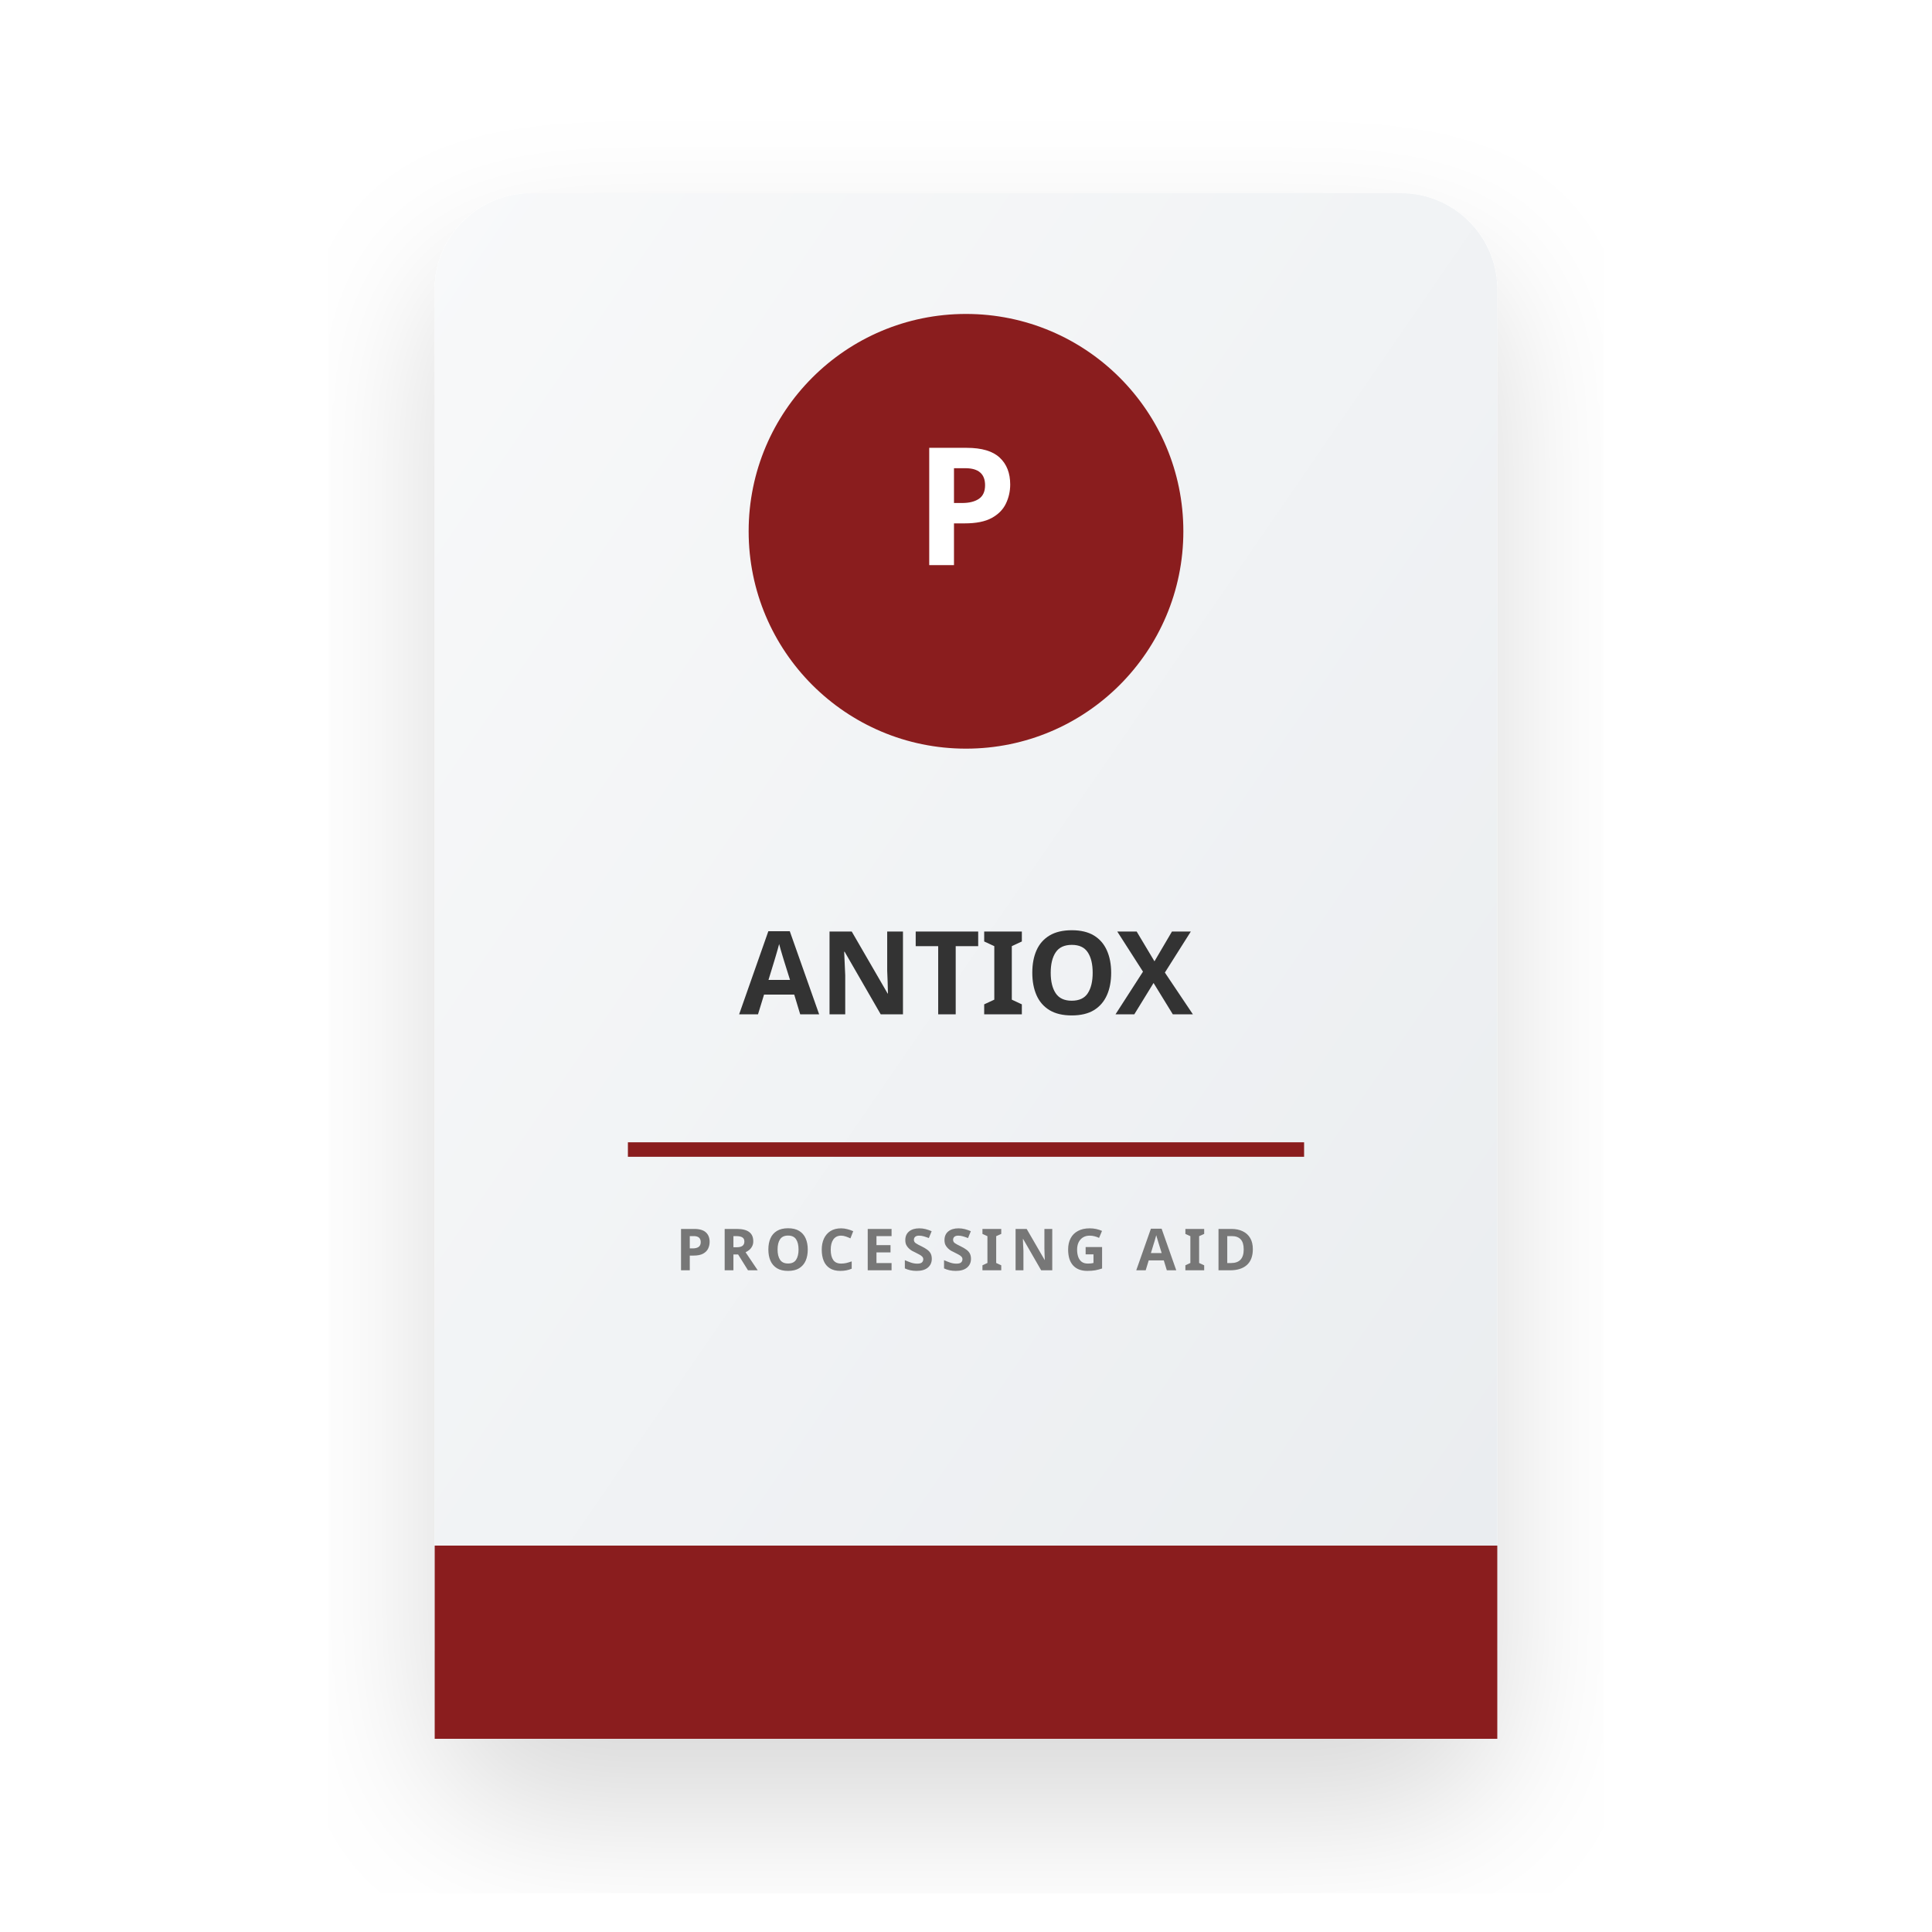
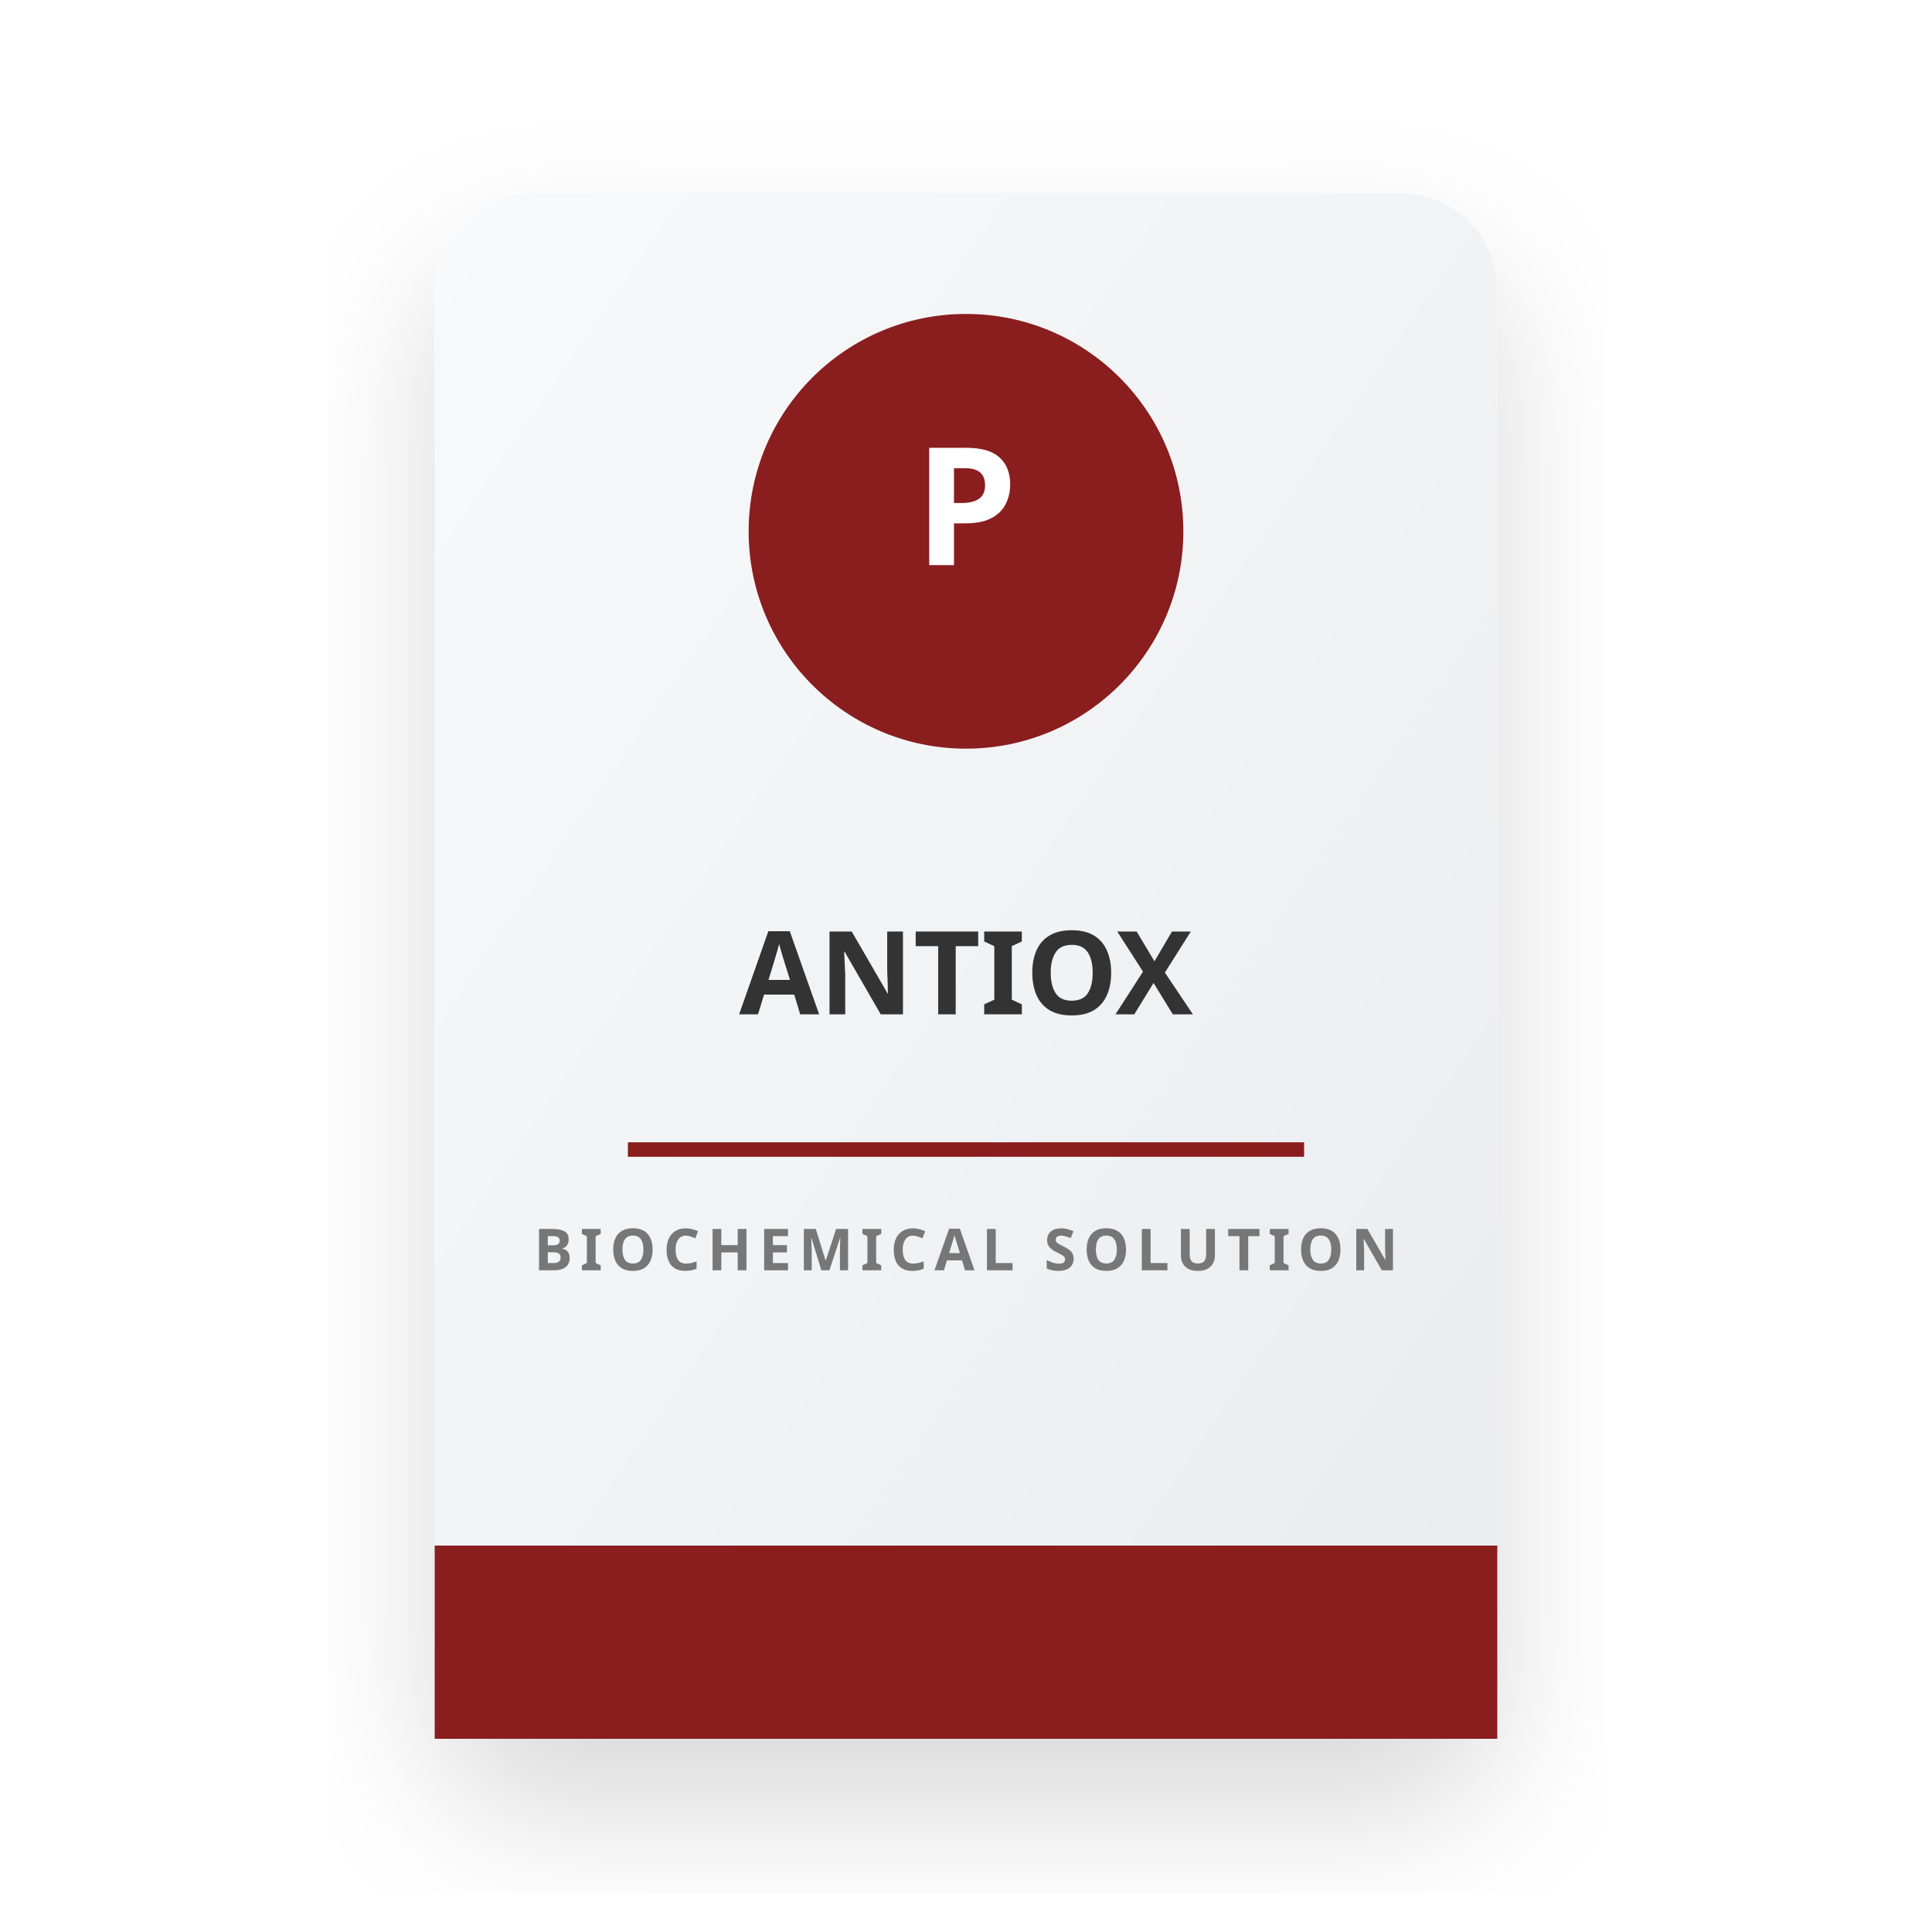
<svg xmlns="http://www.w3.org/2000/svg" width="400" height="400" viewBox="0 0 400 400">
  <defs>
    <linearGradient id="grad" x1="0%" y1="0%" x2="100%" y2="100%">
      <stop offset="0%" style="stop-color:#f8f9fa;stop-opacity:1" />
      <stop offset="100%" style="stop-color:#e9ecef;stop-opacity:1" />
    </linearGradient>
    <filter id="shadow">
      <feDropShadow dx="0" dy="15" stdDeviation="15" flood-opacity="0.15" />
    </filter>
  </defs>
  <rect width="400" height="400" fill="#ffffff" />
  <rect x="90" y="40" width="220" height="320" rx="20" ry="20" fill="url(#grad)" filter="url(#shadow)" />
  <rect x="90" y="320" width="220" height="40" rx="0" ry="0" fill="#8a1d1e" />
  <circle cx="200" cy="110" r="45" fill="#8a1d1e" />
  <text x="200" y="117" font-family="sans-serif" font-weight="bold" font-size="34" fill="#ffffff" text-anchor="middle">P</text>
  <text x="200" y="210" font-family="sans-serif" font-weight="bold" font-size="24" fill="#333333" text-anchor="middle">ANTIOX</text>
  <line x1="130" y1="238" x2="270" y2="238" stroke="#8a1d1e" stroke-width="3" />
-   <text x="200" y="263" font-family="sans-serif" font-weight="bold" font-size="12" fill="#777777" text-anchor="middle" letter-spacing="1.5">PROCESSING AID</text>
+   <text x="200" y="263" font-family="sans-serif" font-weight="bold" font-size="12" fill="#777777" text-anchor="middle" letter-spacing="1.5">BIOCHEMICAL SOLUTION</text>
</svg>
